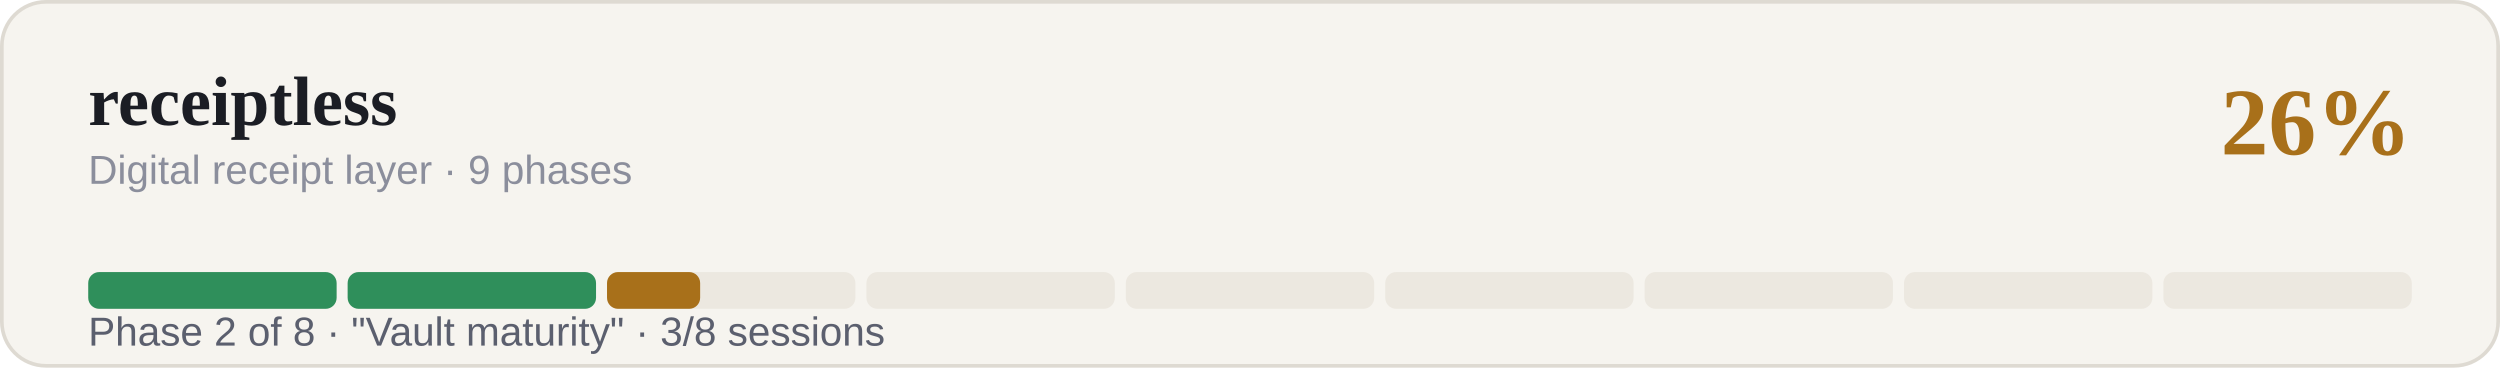
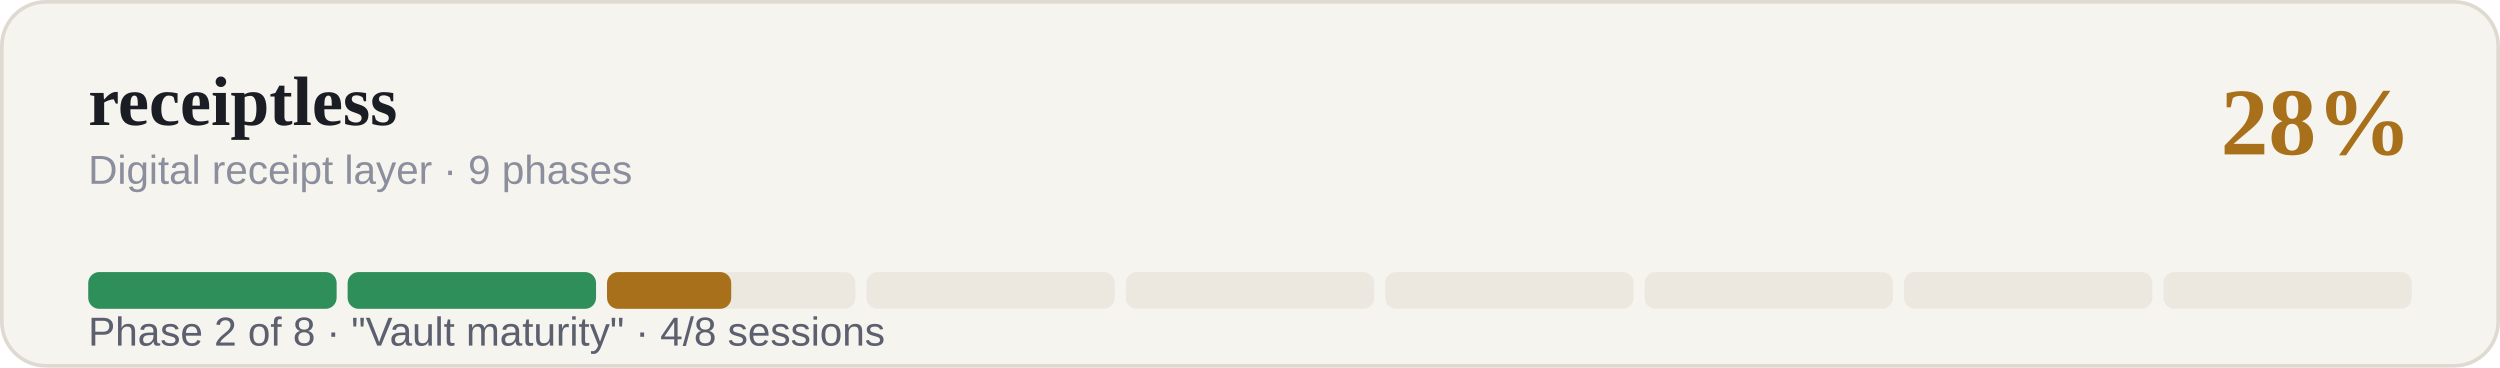
- <svg xmlns="http://www.w3.org/2000/svg" viewBox="0 0 680 100" width="680" height="100" role="img" aria-label="receiptless roadmap progress: 26%">
+ <svg xmlns="http://www.w3.org/2000/svg" viewBox="0 0 680 100" width="680" height="100" role="img" aria-label="receiptless roadmap progress: 28%">
  <style>
    .bg { fill: #f6f4ef; }
    .card-border { stroke: #dedad2; }
    .ink { fill: #1b1d24; }
    .ink-soft { fill: #5b5f6e; }
    .ink-faint { fill: #8b8e9c; }
    .seg-bg { fill: #ece8e0; }
    .seg-done { fill: #2f8f5b; }
    .seg-current { fill: #a8701a; }
    .pct { fill: #a8701a; }
    text { font-family: -apple-system, "Segoe UI", "Helvetica Neue", Arial, sans-serif; }
    .serif { font-family: Georgia, "Times New Roman", serif; }
    @media (prefers-color-scheme: dark) {
      .bg { fill: #131318; }
      .card-border { stroke: #2c2d38; }
      .ink { fill: #edecf1; }
      .ink-soft { fill: #a3a3b4; }
      .ink-faint { fill: #6f7180; }
      .seg-bg { fill: #232430; }
      .seg-done { fill: #5fcf93; }
      .seg-current { fill: #e2a752; }
      .pct { fill: #e2a752; }
    }
  </style>
  <rect x="0.5" y="0.5" width="679" height="99" rx="12" class="bg card-border" stroke-width="1" />
  <text x="24" y="34" class="serif ink" font-size="19" font-weight="600">receiptless</text>
  <text x="24" y="50" class="ink-faint" font-size="11">Digital receipt layer · 9 phases</text>
-   <text x="656" y="42" text-anchor="end" class="serif pct" font-size="26" font-weight="600">26%</text>
+   <text x="656" y="42" text-anchor="end" class="serif pct" font-size="26" font-weight="600">28%</text>
  <rect x="24.00" y="74" width="67.56" height="10" rx="3" class="seg-bg" />
  <rect x="24.00" y="74" width="67.56" height="10" rx="3" class="seg-done" />
  <rect x="94.56" y="74" width="67.56" height="10" rx="3" class="seg-bg" />
  <rect x="94.56" y="74" width="67.56" height="10" rx="3" class="seg-done" />
  <rect x="165.11" y="74" width="67.56" height="10" rx="3" class="seg-bg" />
-   <rect x="165.11" y="74" width="25.33" height="10" rx="3" class="seg-current" />
+   <rect x="165.11" y="74" width="33.78" height="10" rx="3" class="seg-current" />
  <rect x="235.67" y="74" width="67.56" height="10" rx="3" class="seg-bg" />
  <rect x="306.22" y="74" width="67.56" height="10" rx="3" class="seg-bg" />
  <rect x="376.78" y="74" width="67.56" height="10" rx="3" class="seg-bg" />
  <rect x="447.33" y="74" width="67.56" height="10" rx="3" class="seg-bg" />
  <rect x="517.89" y="74" width="67.56" height="10" rx="3" class="seg-bg" />
  <rect x="588.44" y="74" width="67.56" height="10" rx="3" class="seg-bg" />
-   <text x="24" y="94" class="ink-soft" font-size="11">Phase 2 of 8 · "Vault maturity" · 3/8 sessions</text>
+   <text x="24" y="94" class="ink-soft" font-size="11">Phase 2 of 8 · "Vault maturity" · 4/8 sessions</text>
</svg>
